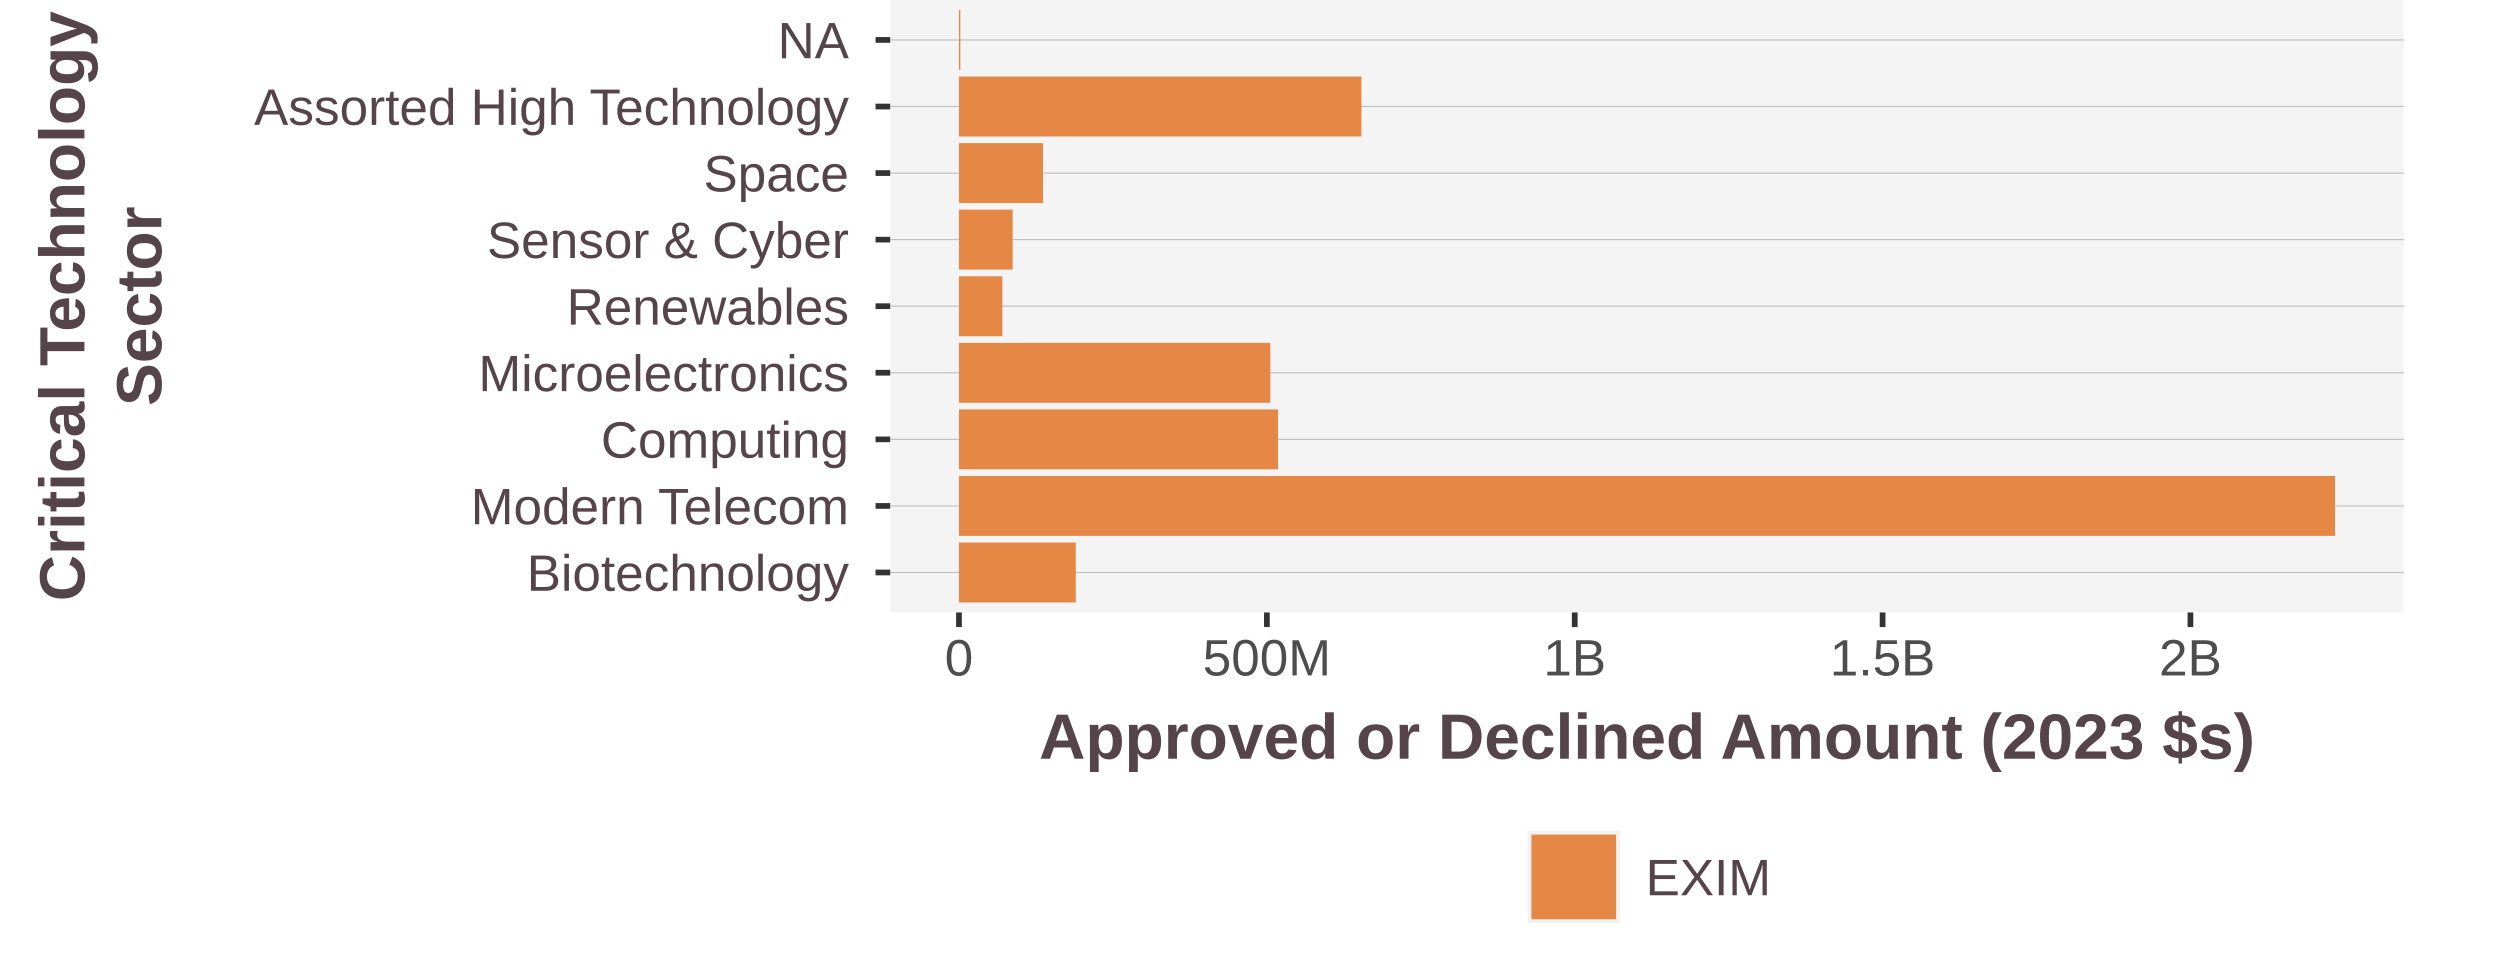
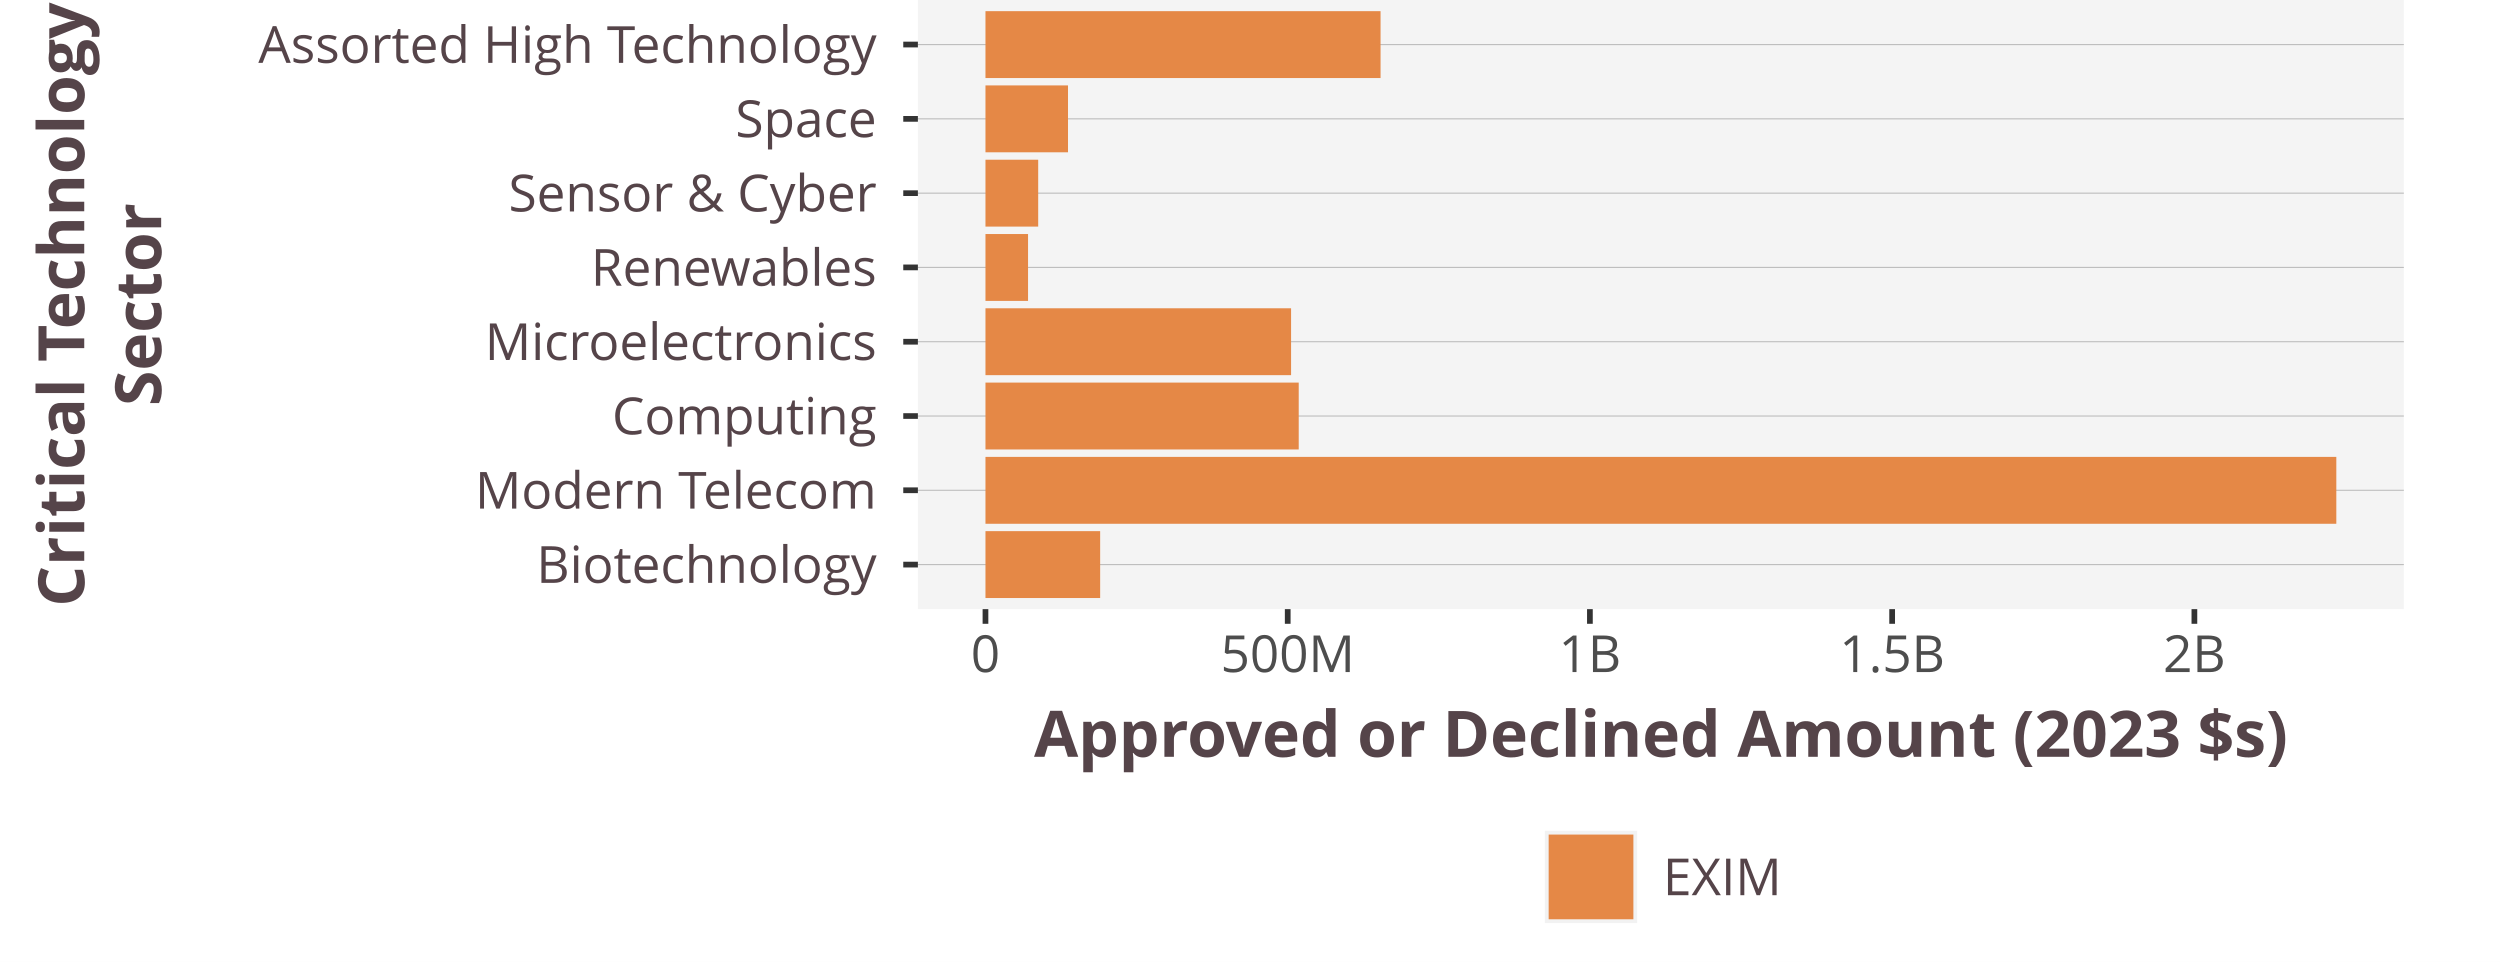
<svg xmlns="http://www.w3.org/2000/svg" class="svglite" width="468.00pt" height="180.00pt" viewBox="0 0 468.00 180.00">
  <defs>
    <style type="text/css">
    .svglite line, .svglite polyline, .svglite polygon, .svglite path, .svglite rect, .svglite circle {
      fill: none;
      stroke: #000000;
      stroke-linecap: round;
      stroke-linejoin: round;
      stroke-miterlimit: 10.00;
    }
    .svglite text {
      white-space: pre;
    }
  </style>
  </defs>
  <rect width="100%" height="100%" style="stroke: none; fill: #FFFFFF;" />
  <defs>
    <clipPath id="cpMC4wMHw0NjguMDB8MC4wMHwxODAuMDA=">
      <rect x="0.00" y="0.00" width="468.00" height="180.00" />
    </clipPath>
  </defs>
  <g clip-path="url(#cpMC4wMHw0NjguMDB8MC4wMHwxODAuMDA=)">
    <rect x="0.00" y="0.00" width="468.00" height="180.00" style="stroke-width: 1.07; stroke: #FFFFFF; fill: #FFFFFF;" />
  </g>
  <defs>
-     <clipPath id="cpMTY2LjY0fDQ1MC4wMHwwLjAwfDExNC42NQ==">
-       <rect x="166.64" y="0.00" width="283.36" height="114.65" />
+     <clipPath id="cpMTcxLjgzfDQ1MC4wMHwwLjAwfDExNC4wMw==">
+       <rect x="171.83" y="0.00" width="278.17" height="114.03" />
    </clipPath>
  </defs>
-   <g clip-path="url(#cpMTY2LjY0fDQ1MC4wMHwwLjAwfDExNC42NQ==)">
-     <rect x="166.64" y="0.00" width="283.36" height="114.65" style="stroke-width: 1.07; stroke: none; fill: #F4F4F4;" />
-     <polyline points="166.64,107.17 450.00,107.17 " style="stroke-width: 0.21; stroke: #BEBEBE; stroke-linecap: butt;" />
-     <polyline points="166.64,94.71 450.00,94.71 " style="stroke-width: 0.21; stroke: #BEBEBE; stroke-linecap: butt;" />
-     <polyline points="166.64,82.25 450.00,82.25 " style="stroke-width: 0.21; stroke: #BEBEBE; stroke-linecap: butt;" />
-     <polyline points="166.64,69.78 450.00,69.78 " style="stroke-width: 0.21; stroke: #BEBEBE; stroke-linecap: butt;" />
-     <polyline points="166.64,57.32 450.00,57.32 " style="stroke-width: 0.21; stroke: #BEBEBE; stroke-linecap: butt;" />
-     <polyline points="166.64,44.86 450.00,44.86 " style="stroke-width: 0.21; stroke: #BEBEBE; stroke-linecap: butt;" />
-     <polyline points="166.64,32.40 450.00,32.40 " style="stroke-width: 0.21; stroke: #BEBEBE; stroke-linecap: butt;" />
-     <polyline points="166.64,19.94 450.00,19.94 " style="stroke-width: 0.21; stroke: #BEBEBE; stroke-linecap: butt;" />
-     <polyline points="166.64,7.48 450.00,7.48 " style="stroke-width: 0.21; stroke: #BEBEBE; stroke-linecap: butt;" />
-     <rect x="179.52" y="101.56" width="21.87" height="11.22" style="stroke-width: 1.07; stroke: none; stroke-linecap: butt; stroke-linejoin: miter; fill: #E58846;" />
-     <rect x="179.52" y="76.64" width="59.73" height="11.22" style="stroke-width: 1.07; stroke: none; stroke-linecap: butt; stroke-linejoin: miter; fill: #E58846;" />
-     <rect x="179.52" y="14.33" width="75.34" height="11.22" style="stroke-width: 1.07; stroke: none; stroke-linecap: butt; stroke-linejoin: miter; fill: #E58846;" />
-     <rect x="179.52" y="64.18" width="58.28" height="11.22" style="stroke-width: 1.07; stroke: none; stroke-linecap: butt; stroke-linejoin: miter; fill: #E58846;" />
-     <rect x="179.52" y="89.10" width="257.60" height="11.22" style="stroke-width: 1.07; stroke: none; stroke-linecap: butt; stroke-linejoin: miter; fill: #E58846;" />
-     <rect x="179.52" y="51.72" width="8.12" height="11.22" style="stroke-width: 1.07; stroke: none; stroke-linecap: butt; stroke-linejoin: miter; fill: #E58846;" />
-     <rect x="179.52" y="39.25" width="10.05" height="11.22" style="stroke-width: 1.07; stroke: none; stroke-linecap: butt; stroke-linejoin: miter; fill: #E58846;" />
-     <rect x="179.52" y="26.79" width="15.73" height="11.22" style="stroke-width: 1.07; stroke: none; stroke-linecap: butt; stroke-linejoin: miter; fill: #E58846;" />
-     <rect x="179.52" y="1.87" width="0.26" height="11.22" style="stroke-width: 1.07; stroke: none; stroke-linecap: butt; stroke-linejoin: miter; fill: #E58846;" />
+   <g clip-path="url(#cpMTcxLjgzfDQ1MC4wMHwwLjAwfDExNC4wMw==)">
+     <rect x="171.83" y="0.00" width="278.17" height="114.03" style="stroke-width: 1.07; stroke: none; fill: #F4F4F4;" />
+     <polyline points="171.83,105.69 450.00,105.69 " style="stroke-width: 0.21; stroke: #BEBEBE; stroke-linecap: butt;" />
+     <polyline points="171.83,91.78 450.00,91.78 " style="stroke-width: 0.21; stroke: #BEBEBE; stroke-linecap: butt;" />
+     <polyline points="171.83,77.88 450.00,77.88 " style="stroke-width: 0.21; stroke: #BEBEBE; stroke-linecap: butt;" />
+     <polyline points="171.83,63.97 450.00,63.97 " style="stroke-width: 0.21; stroke: #BEBEBE; stroke-linecap: butt;" />
+     <polyline points="171.83,50.06 450.00,50.06 " style="stroke-width: 0.21; stroke: #BEBEBE; stroke-linecap: butt;" />
+     <polyline points="171.83,36.16 450.00,36.16 " style="stroke-width: 0.21; stroke: #BEBEBE; stroke-linecap: butt;" />
+     <polyline points="171.83,22.25 450.00,22.25 " style="stroke-width: 0.21; stroke: #BEBEBE; stroke-linecap: butt;" />
+     <polyline points="171.83,8.34 450.00,8.34 " style="stroke-width: 0.21; stroke: #BEBEBE; stroke-linecap: butt;" />
+     <rect x="184.48" y="99.43" width="21.47" height="12.52" style="stroke-width: 1.07; stroke: none; stroke-linecap: butt; stroke-linejoin: miter; fill: #E58846;" />
+     <rect x="184.48" y="71.62" width="58.64" height="12.52" style="stroke-width: 1.07; stroke: none; stroke-linecap: butt; stroke-linejoin: miter; fill: #E58846;" />
+     <rect x="184.48" y="2.09" width="73.96" height="12.52" style="stroke-width: 1.07; stroke: none; stroke-linecap: butt; stroke-linejoin: miter; fill: #E58846;" />
+     <rect x="184.48" y="57.71" width="57.21" height="12.52" style="stroke-width: 1.07; stroke: none; stroke-linecap: butt; stroke-linejoin: miter; fill: #E58846;" />
+     <rect x="184.48" y="85.53" width="252.88" height="12.52" style="stroke-width: 1.07; stroke: none; stroke-linecap: butt; stroke-linejoin: miter; fill: #E58846;" />
+     <rect x="184.48" y="43.81" width="7.97" height="12.52" style="stroke-width: 1.07; stroke: none; stroke-linecap: butt; stroke-linejoin: miter; fill: #E58846;" />
+     <rect x="184.48" y="29.90" width="9.87" height="12.52" style="stroke-width: 1.07; stroke: none; stroke-linecap: butt; stroke-linejoin: miter; fill: #E58846;" />
+     <rect x="184.48" y="15.99" width="15.45" height="12.52" style="stroke-width: 1.07; stroke: none; stroke-linecap: butt; stroke-linejoin: miter; fill: #E58846;" />
  </g>
  <g clip-path="url(#cpMC4wMHw0NjguMDB8MC4wMHwxODAuMDA=)">
-     <text x="158.92" y="110.60" text-anchor="end" style="font-size: 9.60px;fill: #554449; font-family: &quot;Arial&quot;;" textLength="60.26px" lengthAdjust="spacingAndGlyphs">Biotechnology</text>
-     <text x="158.92" y="98.14" text-anchor="end" style="font-size: 9.60px;fill: #554449; font-family: &quot;Arial&quot;;" textLength="70.74px" lengthAdjust="spacingAndGlyphs">Modern Telecom</text>
-     <text x="158.92" y="85.68" text-anchor="end" style="font-size: 9.60px;fill: #554449; font-family: &quot;Arial&quot;;" textLength="46.39px" lengthAdjust="spacingAndGlyphs">Computing</text>
-     <text x="158.92" y="73.22" text-anchor="end" style="font-size: 9.60px;fill: #554449; font-family: &quot;Arial&quot;;" textLength="69.30px" lengthAdjust="spacingAndGlyphs">Microelectronics</text>
-     <text x="158.92" y="60.76" text-anchor="end" style="font-size: 9.60px;fill: #554449; font-family: &quot;Arial&quot;;" textLength="52.79px" lengthAdjust="spacingAndGlyphs">Renewables</text>
-     <text x="158.92" y="48.30" text-anchor="end" style="font-size: 9.60px;fill: #554449; font-family: &quot;Arial&quot;;" textLength="67.70px" lengthAdjust="spacingAndGlyphs">Sensor &amp; Cyber</text>
-     <text x="158.92" y="35.83" text-anchor="end" style="font-size: 9.60px;fill: #554449; font-family: &quot;Arial&quot;;" textLength="27.19px" lengthAdjust="spacingAndGlyphs">Space</text>
-     <text x="158.92" y="23.37" text-anchor="end" style="font-size: 9.60px;fill: #554449; font-family: &quot;Arial&quot;;" textLength="111.26px" lengthAdjust="spacingAndGlyphs">Assorted High Technology</text>
-     <text x="158.92" y="10.91" text-anchor="end" style="font-size: 9.60px;fill: #554449; font-family: &quot;Arial&quot;;" textLength="13.32px" lengthAdjust="spacingAndGlyphs">NA</text>
-     <polyline points="163.90,107.17 166.64,107.17 " style="stroke-width: 1.07; stroke: #333333; stroke-linecap: butt;" />
-     <polyline points="163.90,94.71 166.64,94.71 " style="stroke-width: 1.07; stroke: #333333; stroke-linecap: butt;" />
-     <polyline points="163.90,82.25 166.64,82.25 " style="stroke-width: 1.07; stroke: #333333; stroke-linecap: butt;" />
-     <polyline points="163.90,69.78 166.64,69.78 " style="stroke-width: 1.07; stroke: #333333; stroke-linecap: butt;" />
-     <polyline points="163.90,57.32 166.64,57.32 " style="stroke-width: 1.07; stroke: #333333; stroke-linecap: butt;" />
-     <polyline points="163.90,44.86 166.64,44.86 " style="stroke-width: 1.07; stroke: #333333; stroke-linecap: butt;" />
-     <polyline points="163.90,32.40 166.64,32.40 " style="stroke-width: 1.07; stroke: #333333; stroke-linecap: butt;" />
-     <polyline points="163.90,19.94 166.64,19.94 " style="stroke-width: 1.07; stroke: #333333; stroke-linecap: butt;" />
-     <polyline points="163.90,7.48 166.64,7.48 " style="stroke-width: 1.07; stroke: #333333; stroke-linecap: butt;" />
-     <polyline points="179.52,117.39 179.52,114.65 " style="stroke-width: 1.07; stroke: #333333; stroke-linecap: butt;" />
-     <polyline points="237.16,117.39 237.16,114.65 " style="stroke-width: 1.07; stroke: #333333; stroke-linecap: butt;" />
-     <polyline points="294.79,117.39 294.79,114.65 " style="stroke-width: 1.07; stroke: #333333; stroke-linecap: butt;" />
-     <polyline points="352.42,117.39 352.42,114.65 " style="stroke-width: 1.07; stroke: #333333; stroke-linecap: butt;" />
-     <polyline points="410.05,117.39 410.05,114.65 " style="stroke-width: 1.07; stroke: #333333; stroke-linecap: butt;" />
-     <text x="179.52" y="126.45" text-anchor="middle" style="font-size: 9.60px;fill: #4D4D4D; font-family: &quot;Arial&quot;;" textLength="5.34px" lengthAdjust="spacingAndGlyphs">0</text>
-     <text x="237.16" y="126.45" text-anchor="middle" style="font-size: 9.60px;fill: #4D4D4D; font-family: &quot;Arial&quot;;" textLength="24.00px" lengthAdjust="spacingAndGlyphs">500M</text>
-     <text x="294.79" y="126.45" text-anchor="middle" style="font-size: 9.60px;fill: #4D4D4D; font-family: &quot;Arial&quot;;" textLength="11.73px" lengthAdjust="spacingAndGlyphs">1B</text>
-     <text x="352.42" y="126.45" text-anchor="middle" style="font-size: 9.60px;fill: #4D4D4D; font-family: &quot;Arial&quot;;" textLength="19.73px" lengthAdjust="spacingAndGlyphs">1.5B</text>
-     <text x="410.05" y="126.45" text-anchor="middle" style="font-size: 9.60px;fill: #4D4D4D; font-family: &quot;Arial&quot;;" textLength="11.73px" lengthAdjust="spacingAndGlyphs">2B</text>
-     <text x="308.32" y="142.04" text-anchor="middle" style="font-size: 12.00px; font-weight: bold;fill: #554449; font-family: &quot;Arial&quot;;" textLength="227.61px" lengthAdjust="spacingAndGlyphs">Approved or Declined Amount (2023 $s)</text>
-     <text transform="translate(15.80,57.32) rotate(-90)" text-anchor="middle" style="font-size: 12.00px; font-weight: bold;fill: #554449; font-family: &quot;Arial&quot;;" textLength="110.46px" lengthAdjust="spacingAndGlyphs">Critical Technology</text>
-     <text transform="translate(30.20,57.32) rotate(-90)" text-anchor="middle" style="font-size: 12.00px; font-weight: bold;fill: #554449; font-family: &quot;Arial&quot;;" textLength="37.35px" lengthAdjust="spacingAndGlyphs">Sector</text>
-     <rect x="283.13" y="155.52" width="50.38" height="17.28" style="stroke-width: 1.07; stroke: none; fill: #FFFFFF;" />
-     <rect x="285.97" y="155.52" width="17.28" height="17.28" style="stroke-width: 1.07; stroke: none; fill: #F2F2F2;" />
-     <rect x="286.68" y="156.23" width="15.86" height="15.86" style="stroke-width: 1.07; stroke: none; stroke-linecap: butt; stroke-linejoin: miter; fill: #E58846;" />
-     <text x="308.07" y="167.59" style="font-size: 9.60px;fill: #554449; font-family: &quot;Arial&quot;;" textLength="23.44px" lengthAdjust="spacingAndGlyphs">EXIM</text>
+     <text x="164.11" y="109.11" text-anchor="end" style="font-size: 9.60px;fill: #554449; font-family: &quot;Open Sans&quot;;" textLength="63.50px" lengthAdjust="spacingAndGlyphs">Biotechnology</text>
+     <text x="164.11" y="95.21" text-anchor="end" style="font-size: 9.60px;fill: #554449; font-family: &quot;Open Sans&quot;;" textLength="75.65px" lengthAdjust="spacingAndGlyphs">Modern Telecom</text>
+     <text x="164.11" y="81.30" text-anchor="end" style="font-size: 9.60px;fill: #554449; font-family: &quot;Open Sans&quot;;" textLength="49.36px" lengthAdjust="spacingAndGlyphs">Computing</text>
+     <text x="164.11" y="67.39" text-anchor="end" style="font-size: 9.60px;fill: #554449; font-family: &quot;Open Sans&quot;;" textLength="73.68px" lengthAdjust="spacingAndGlyphs">Microelectronics</text>
+     <text x="164.11" y="53.49" text-anchor="end" style="font-size: 9.60px;fill: #554449; font-family: &quot;Open Sans&quot;;" textLength="53.58px" lengthAdjust="spacingAndGlyphs">Renewables</text>
+     <text x="164.11" y="39.58" text-anchor="end" style="font-size: 9.60px;fill: #554449; font-family: &quot;Open Sans&quot;;" textLength="68.76px" lengthAdjust="spacingAndGlyphs">Sensor &amp; Cyber</text>
+     <text x="164.11" y="25.67" text-anchor="end" style="font-size: 9.60px;fill: #554449; font-family: &quot;Open Sans&quot;;" textLength="26.43px" lengthAdjust="spacingAndGlyphs">Space</text>
+     <text x="164.11" y="11.77" text-anchor="end" style="font-size: 9.60px;fill: #554449; font-family: &quot;Open Sans&quot;;" textLength="116.11px" lengthAdjust="spacingAndGlyphs">Assorted High Technology</text>
+     <polyline points="169.09,105.69 171.83,105.69 " style="stroke-width: 1.07; stroke: #333333; stroke-linecap: butt;" />
+     <polyline points="169.09,91.78 171.83,91.78 " style="stroke-width: 1.07; stroke: #333333; stroke-linecap: butt;" />
+     <polyline points="169.09,77.88 171.83,77.88 " style="stroke-width: 1.07; stroke: #333333; stroke-linecap: butt;" />
+     <polyline points="169.09,63.97 171.83,63.97 " style="stroke-width: 1.07; stroke: #333333; stroke-linecap: butt;" />
+     <polyline points="169.09,50.06 171.83,50.06 " style="stroke-width: 1.07; stroke: #333333; stroke-linecap: butt;" />
+     <polyline points="169.09,36.16 171.83,36.16 " style="stroke-width: 1.07; stroke: #333333; stroke-linecap: butt;" />
+     <polyline points="169.09,22.25 171.83,22.25 " style="stroke-width: 1.07; stroke: #333333; stroke-linecap: butt;" />
+     <polyline points="169.09,8.34 171.83,8.34 " style="stroke-width: 1.07; stroke: #333333; stroke-linecap: butt;" />
+     <polyline points="184.48,116.77 184.48,114.03 " style="stroke-width: 1.07; stroke: #333333; stroke-linecap: butt;" />
+     <polyline points="241.06,116.77 241.06,114.03 " style="stroke-width: 1.07; stroke: #333333; stroke-linecap: butt;" />
+     <polyline points="297.63,116.77 297.63,114.03 " style="stroke-width: 1.07; stroke: #333333; stroke-linecap: butt;" />
+     <polyline points="354.21,116.77 354.21,114.03 " style="stroke-width: 1.07; stroke: #333333; stroke-linecap: butt;" />
+     <polyline points="410.79,116.77 410.79,114.03 " style="stroke-width: 1.07; stroke: #333333; stroke-linecap: butt;" />
+     <text x="184.48" y="125.81" text-anchor="middle" style="font-size: 9.60px;fill: #4D4D4D; font-family: &quot;Open Sans&quot;;" textLength="5.49px" lengthAdjust="spacingAndGlyphs">0</text>
+     <text x="241.06" y="125.81" text-anchor="middle" style="font-size: 9.60px;fill: #4D4D4D; font-family: &quot;Open Sans&quot;;" textLength="25.08px" lengthAdjust="spacingAndGlyphs">500M</text>
+     <text x="297.63" y="125.81" text-anchor="middle" style="font-size: 9.60px;fill: #4D4D4D; font-family: &quot;Open Sans&quot;;" textLength="11.68px" lengthAdjust="spacingAndGlyphs">1B</text>
+     <text x="354.21" y="125.81" text-anchor="middle" style="font-size: 9.60px;fill: #4D4D4D; font-family: &quot;Open Sans&quot;;" textLength="19.68px" lengthAdjust="spacingAndGlyphs">1.5B</text>
+     <text x="410.79" y="125.81" text-anchor="middle" style="font-size: 9.60px;fill: #4D4D4D; font-family: &quot;Open Sans&quot;;" textLength="11.68px" lengthAdjust="spacingAndGlyphs">2B</text>
+     <text x="310.92" y="141.67" text-anchor="middle" style="font-size: 12.00px; font-weight: bold;fill: #554449; font-family: &quot;Open Sans&quot;;" textLength="235.30px" lengthAdjust="spacingAndGlyphs">Approved or Declined Amount (2023 $s)</text>
+     <text transform="translate(15.77,57.02) rotate(-90)" text-anchor="middle" style="font-size: 12.00px; font-weight: bold;fill: #554449; font-family: &quot;Open Sans&quot;;" textLength="113.97px" lengthAdjust="spacingAndGlyphs">Critical Technology</text>
+     <text transform="translate(30.17,57.02) rotate(-90)" text-anchor="middle" style="font-size: 12.00px; font-weight: bold;fill: #554449; font-family: &quot;Open Sans&quot;;" textLength="37.97px" lengthAdjust="spacingAndGlyphs">Sector</text>
+     <rect x="286.37" y="155.52" width="49.10" height="17.28" style="stroke-width: 1.07; stroke: none; fill: #FFFFFF;" />
+     <rect x="289.20" y="155.52" width="17.28" height="17.28" style="stroke-width: 1.07; stroke: none; fill: #F2F2F2;" />
+     <rect x="289.91" y="156.23" width="15.86" height="15.86" style="stroke-width: 1.07; stroke: none; stroke-linecap: butt; stroke-linejoin: miter; fill: #E58846;" />
+     <text x="311.31" y="167.58" style="font-size: 9.60px;fill: #554449; font-family: &quot;Open Sans&quot;;" textLength="22.17px" lengthAdjust="spacingAndGlyphs">EXIM</text>
  </g>
</svg>
